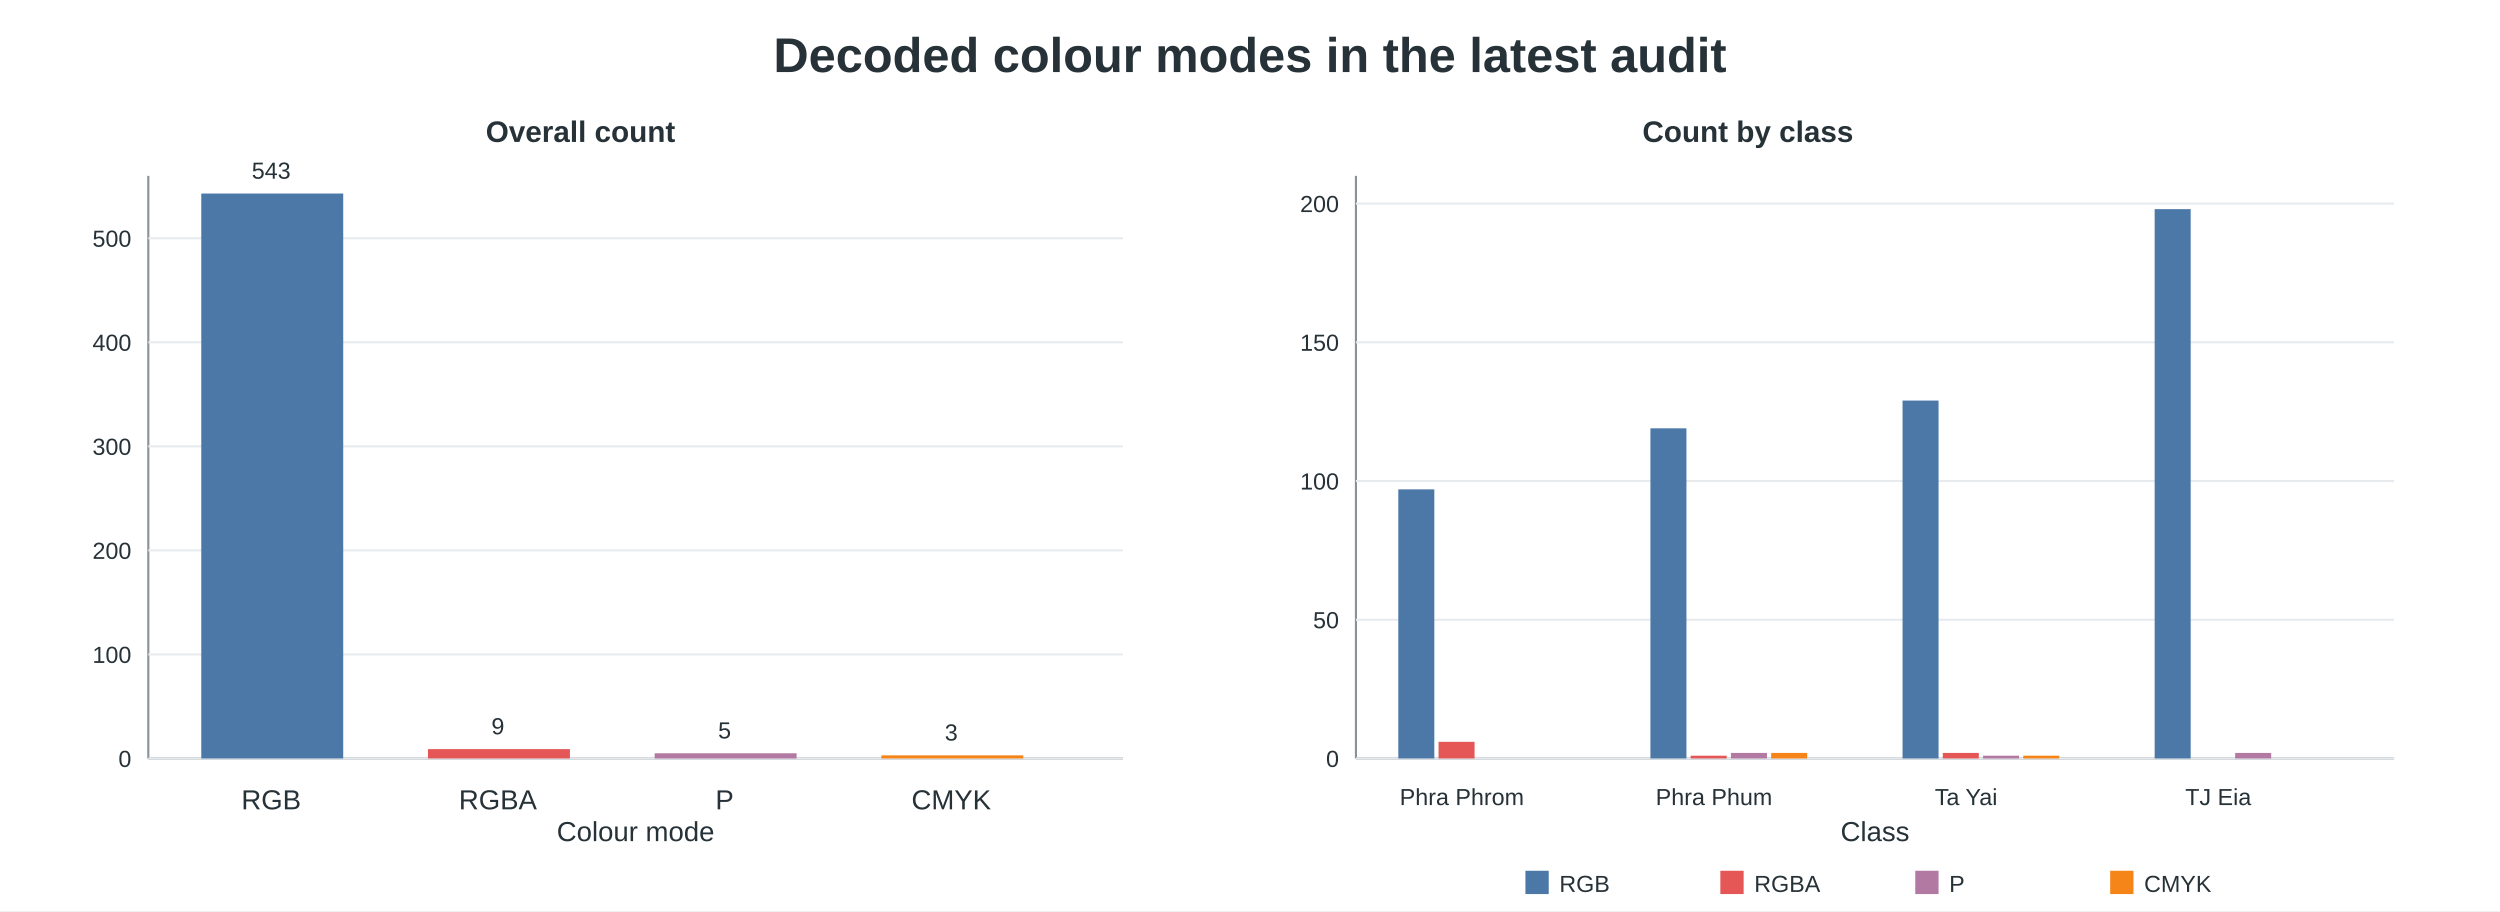
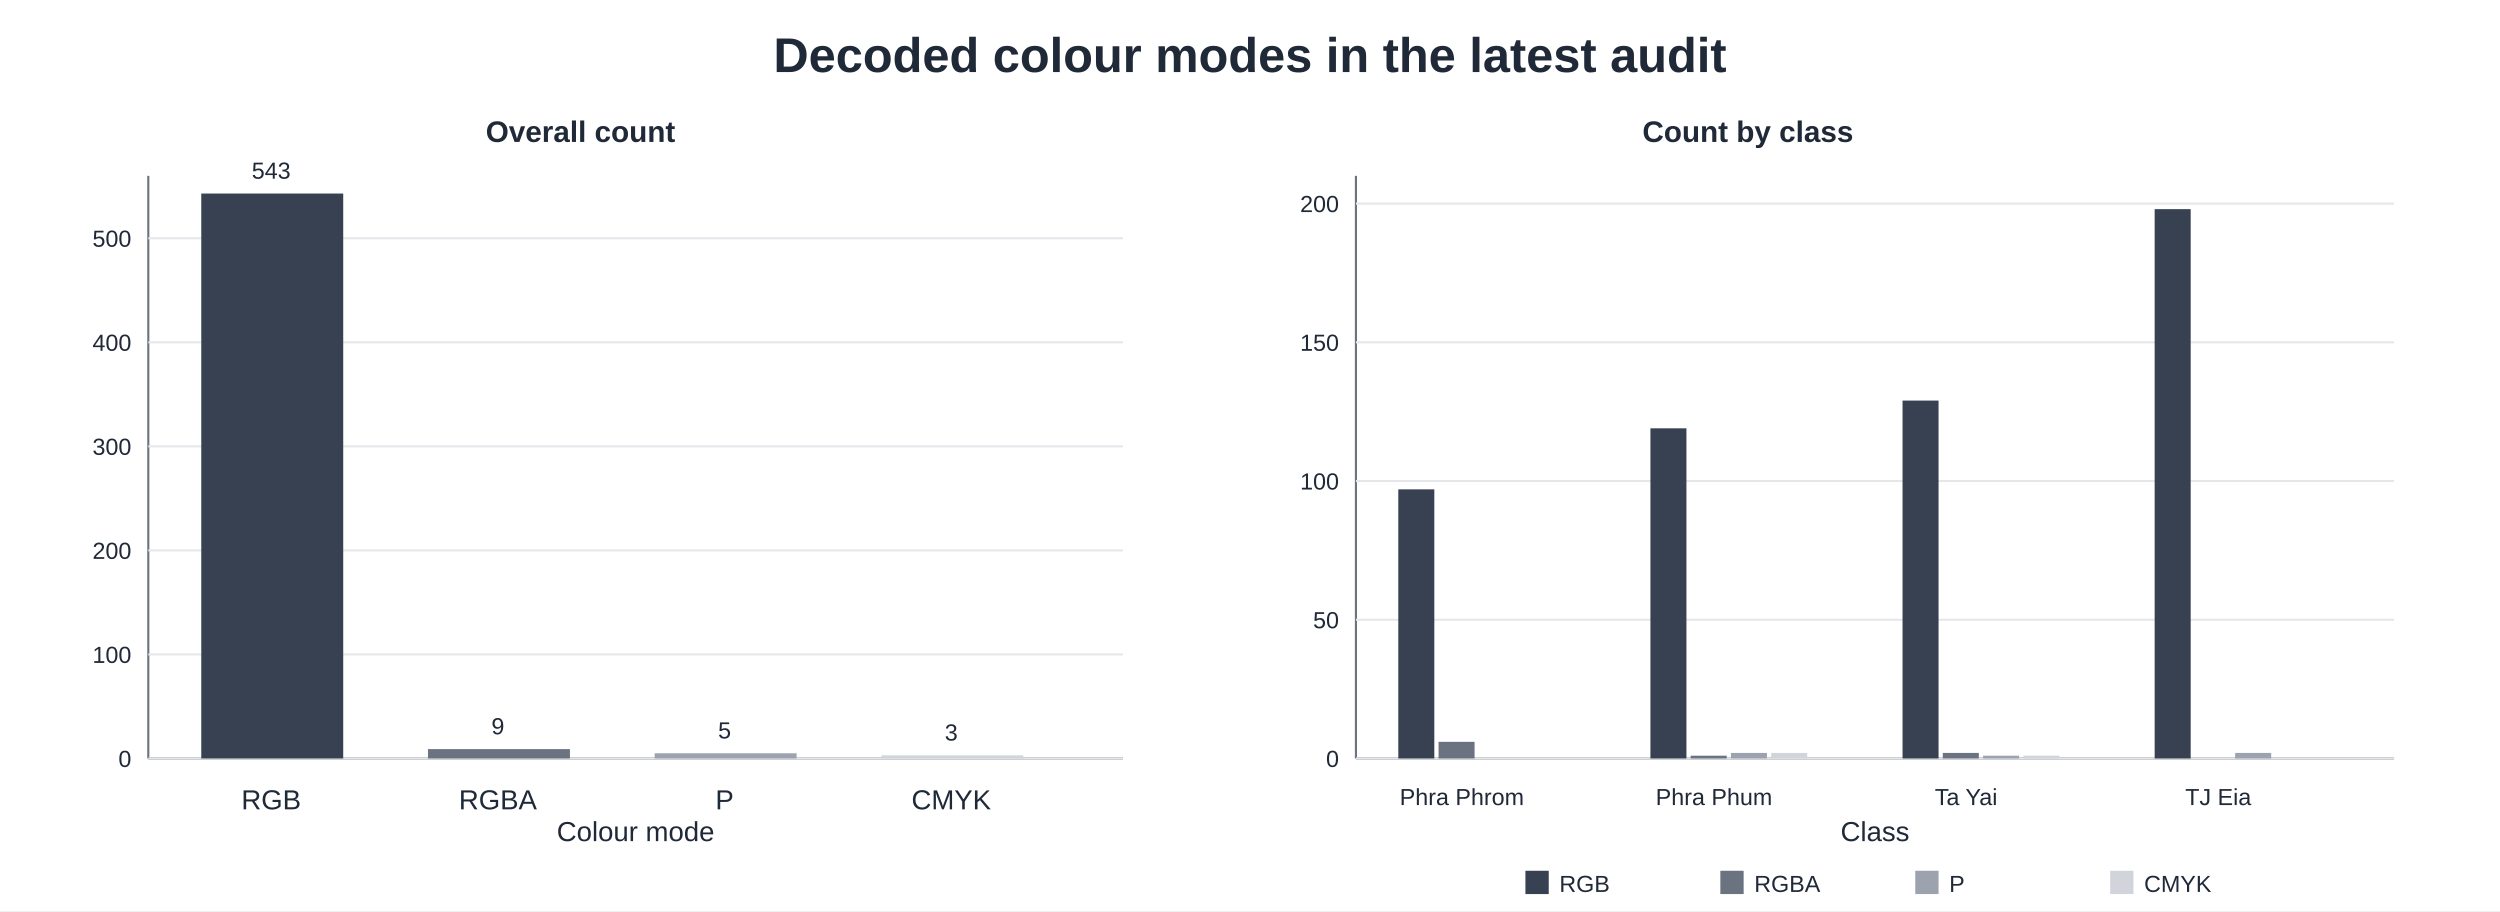
<svg xmlns="http://www.w3.org/2000/svg" viewBox="0 0 1180 430" role="img" aria-label="Decoded colour modes in the latest audit">
  <rect width="1180" height="430" fill="white" />
-   <style>text{font-family:Arial,Helvetica,sans-serif;fill:#263238}.title{font-size:23px;font-weight:700}.sub{font-size:14px;font-weight:600}.label{font-size:13px}.small{font-size:11px}.axis{stroke:#87929b;stroke-width:1}.grid{stroke:#e7ebee;stroke-width:1}</style>
+   <style>text{font-family:Arial,"Noto Sans Thai","Leelawadee UI",Tahoma,sans-serif;fill:#1F2937}.title{font-size:23px;font-weight:700}.sub{font-size:14px;font-weight:600}.label{font-size:13px}.small{font-size:11px}.axis{stroke-width:1}.grid{stroke:#E5E7EB;stroke-width:1}</style>
  <text x="590" y="34" class="title" text-anchor="middle">Decoded colour modes in the latest audit</text>
  <text x="274" y="67" class="sub" text-anchor="middle">Overall count</text>
  <text x="825" y="67" class="sub" text-anchor="middle">Count by class</text>
-   <line x1="70" y1="358" x2="530" y2="358" class="axis" />
-   <line x1="70" y1="83" x2="70" y2="358" class="axis" />
-   <line x1="70" y1="358" x2="530" y2="358" class="grid" />
+   <line x1="70" y1="358" x2="530" y2="358" class="axis" stroke="#6B7280" />
+   <line x1="70" y1="83" x2="70" y2="358" class="axis" stroke="#6B7280" />
+   <line x1="70" y1="358" x2="530" y2="358" class="grid" stroke="#6B7280" />
  <text x="62" y="362" class="small" text-anchor="end">0</text>
-   <line x1="70" y1="308.893" x2="530" y2="308.893" class="grid" />
+   <line x1="70" y1="308.893" x2="530" y2="308.893" class="grid" stroke="#6B7280" />
  <text x="62" y="312.893" class="small" text-anchor="end">100</text>
-   <line x1="70" y1="259.786" x2="530" y2="259.786" class="grid" />
+   <line x1="70" y1="259.786" x2="530" y2="259.786" class="grid" stroke="#6B7280" />
  <text x="62" y="263.786" class="small" text-anchor="end">200</text>
-   <line x1="70" y1="210.679" x2="530" y2="210.679" class="grid" />
+   <line x1="70" y1="210.679" x2="530" y2="210.679" class="grid" stroke="#6B7280" />
  <text x="62" y="214.679" class="small" text-anchor="end">300</text>
-   <line x1="70" y1="161.571" x2="530" y2="161.571" class="grid" />
+   <line x1="70" y1="161.571" x2="530" y2="161.571" class="grid" stroke="#6B7280" />
  <text x="62" y="165.571" class="small" text-anchor="end">400</text>
-   <line x1="70" y1="112.464" x2="530" y2="112.464" class="grid" />
+   <line x1="70" y1="112.464" x2="530" y2="112.464" class="grid" stroke="#6B7280" />
  <text x="62" y="116.464" class="small" text-anchor="end">500</text>
  <text x="300" y="397" class="label" text-anchor="middle">Colour mode</text>
-   <rect x="95" y="91.348" width="67" height="266.652" fill="#4c78a8" />
+   <rect x="95" y="91.348" width="67" height="266.652" fill="#374151" />
  <text x="128" y="84.348" class="small" text-anchor="middle">543</text>
  <text x="128" y="382" class="label" text-anchor="middle">RGB</text>
-   <rect x="202" y="353.58" width="67" height="4.42" fill="#e45756" />
+   <rect x="202" y="353.58" width="67" height="4.42" fill="#6B7280" />
  <text x="235" y="346.58" class="small" text-anchor="middle">9</text>
  <text x="235" y="382" class="label" text-anchor="middle">RGBA</text>
-   <rect x="309" y="355.545" width="67" height="2.455" fill="#b279a2" />
+   <rect x="309" y="355.545" width="67" height="2.455" fill="#9CA3AF" />
  <text x="342" y="348.545" class="small" text-anchor="middle">5</text>
  <text x="342" y="382" class="label" text-anchor="middle">P</text>
-   <rect x="416" y="356.527" width="67" height="1.473" fill="#f58518" />
+   <rect x="416" y="356.527" width="67" height="1.473" fill="#D1D5DB" />
  <text x="449" y="349.527" class="small" text-anchor="middle">3</text>
  <text x="449" y="382" class="label" text-anchor="middle">CMYK</text>
-   <line x1="640" y1="358" x2="1130" y2="358" class="axis" />
-   <line x1="640" y1="83" x2="640" y2="358" class="axis" />
-   <line x1="640" y1="358" x2="1130" y2="358" class="grid" />
+   <line x1="640" y1="358" x2="1130" y2="358" class="axis" stroke="#6B7280" />
+   <line x1="640" y1="83" x2="640" y2="358" class="axis" stroke="#6B7280" />
+   <line x1="640" y1="358" x2="1130" y2="358" class="grid" stroke="#6B7280" />
  <text x="632" y="362" class="small" text-anchor="end">0</text>
-   <line x1="640" y1="292.524" x2="1130" y2="292.524" class="grid" />
+   <line x1="640" y1="292.524" x2="1130" y2="292.524" class="grid" stroke="#6B7280" />
  <text x="632" y="296.524" class="small" text-anchor="end">50</text>
-   <line x1="640" y1="227.048" x2="1130" y2="227.048" class="grid" />
+   <line x1="640" y1="227.048" x2="1130" y2="227.048" class="grid" stroke="#6B7280" />
  <text x="632" y="231.048" class="small" text-anchor="end">100</text>
-   <line x1="640" y1="161.571" x2="1130" y2="161.571" class="grid" />
+   <line x1="640" y1="161.571" x2="1130" y2="161.571" class="grid" stroke="#6B7280" />
  <text x="632" y="165.571" class="small" text-anchor="end">150</text>
-   <line x1="640" y1="96.095" x2="1130" y2="96.095" class="grid" />
+   <line x1="640" y1="96.095" x2="1130" y2="96.095" class="grid" stroke="#6B7280" />
  <text x="632" y="100.095" class="small" text-anchor="end">200</text>
  <text x="885" y="397" class="label" text-anchor="middle">Class</text>
-   <rect x="660" y="230.976" width="17" height="127.024" fill="#4c78a8" />
-   <rect x="679" y="350.143" width="17" height="7.857" fill="#e45756" />
-   <rect x="698" y="358" width="17" height="0" fill="#b279a2" />
-   <rect x="717" y="358" width="17" height="0" fill="#f58518" />
+   <rect x="660" y="230.976" width="17" height="127.024" fill="#374151" />
+   <rect x="679" y="350.143" width="17" height="7.857" fill="#6B7280" />
+   <rect x="698" y="358" width="17" height="0" fill="#9CA3AF" />
+   <rect x="717" y="358" width="17" height="0" fill="#D1D5DB" />
  <text x="690" y="380" class="small" text-anchor="middle">Phra Phrom</text>
-   <rect x="779" y="202.167" width="17" height="155.833" fill="#4c78a8" />
-   <rect x="798" y="356.69" width="17" height="1.31" fill="#e45756" />
-   <rect x="817" y="355.381" width="17" height="2.619" fill="#b279a2" />
-   <rect x="836" y="355.381" width="17" height="2.619" fill="#f58518" />
+   <rect x="779" y="202.167" width="17" height="155.833" fill="#374151" />
+   <rect x="798" y="356.69" width="17" height="1.31" fill="#6B7280" />
+   <rect x="817" y="355.381" width="17" height="2.619" fill="#9CA3AF" />
+   <rect x="836" y="355.381" width="17" height="2.619" fill="#D1D5DB" />
  <text x="809" y="380" class="small" text-anchor="middle">Phra Phum</text>
-   <rect x="898" y="189.071" width="17" height="168.929" fill="#4c78a8" />
-   <rect x="917" y="355.381" width="17" height="2.619" fill="#e45756" />
-   <rect x="936" y="356.69" width="17" height="1.31" fill="#b279a2" />
-   <rect x="955" y="356.69" width="17" height="1.31" fill="#f58518" />
+   <rect x="898" y="189.071" width="17" height="168.929" fill="#374151" />
+   <rect x="917" y="355.381" width="17" height="2.619" fill="#6B7280" />
+   <rect x="936" y="356.69" width="17" height="1.31" fill="#9CA3AF" />
+   <rect x="955" y="356.69" width="17" height="1.31" fill="#D1D5DB" />
  <text x="928" y="380" class="small" text-anchor="middle">Ta Yai</text>
-   <rect x="1017" y="98.714" width="17" height="259.286" fill="#4c78a8" />
-   <rect x="1036" y="358" width="17" height="0" fill="#e45756" />
-   <rect x="1055" y="355.381" width="17" height="2.619" fill="#b279a2" />
-   <rect x="1074" y="358" width="17" height="0" fill="#f58518" />
+   <rect x="1017" y="98.714" width="17" height="259.286" fill="#374151" />
+   <rect x="1036" y="358" width="17" height="0" fill="#6B7280" />
+   <rect x="1055" y="355.381" width="17" height="2.619" fill="#9CA3AF" />
+   <rect x="1074" y="358" width="17" height="0" fill="#D1D5DB" />
  <text x="1047" y="380" class="small" text-anchor="middle">TJ Eia</text>
-   <rect x="720" y="411" width="11" height="11" fill="#4c78a8" />
+   <rect x="720" y="411" width="11" height="11" fill="#374151" />
  <text x="736" y="421" class="small" text-anchor="start">RGB</text>
-   <rect x="812" y="411" width="11" height="11" fill="#e45756" />
+   <rect x="812" y="411" width="11" height="11" fill="#6B7280" />
  <text x="828" y="421" class="small" text-anchor="start">RGBA</text>
-   <rect x="904" y="411" width="11" height="11" fill="#b279a2" />
+   <rect x="904" y="411" width="11" height="11" fill="#9CA3AF" />
  <text x="920" y="421" class="small" text-anchor="start">P</text>
-   <rect x="996" y="411" width="11" height="11" fill="#f58518" />
+   <rect x="996" y="411" width="11" height="11" fill="#D1D5DB" />
  <text x="1012" y="421" class="small" text-anchor="start">CMYK</text>
</svg>
